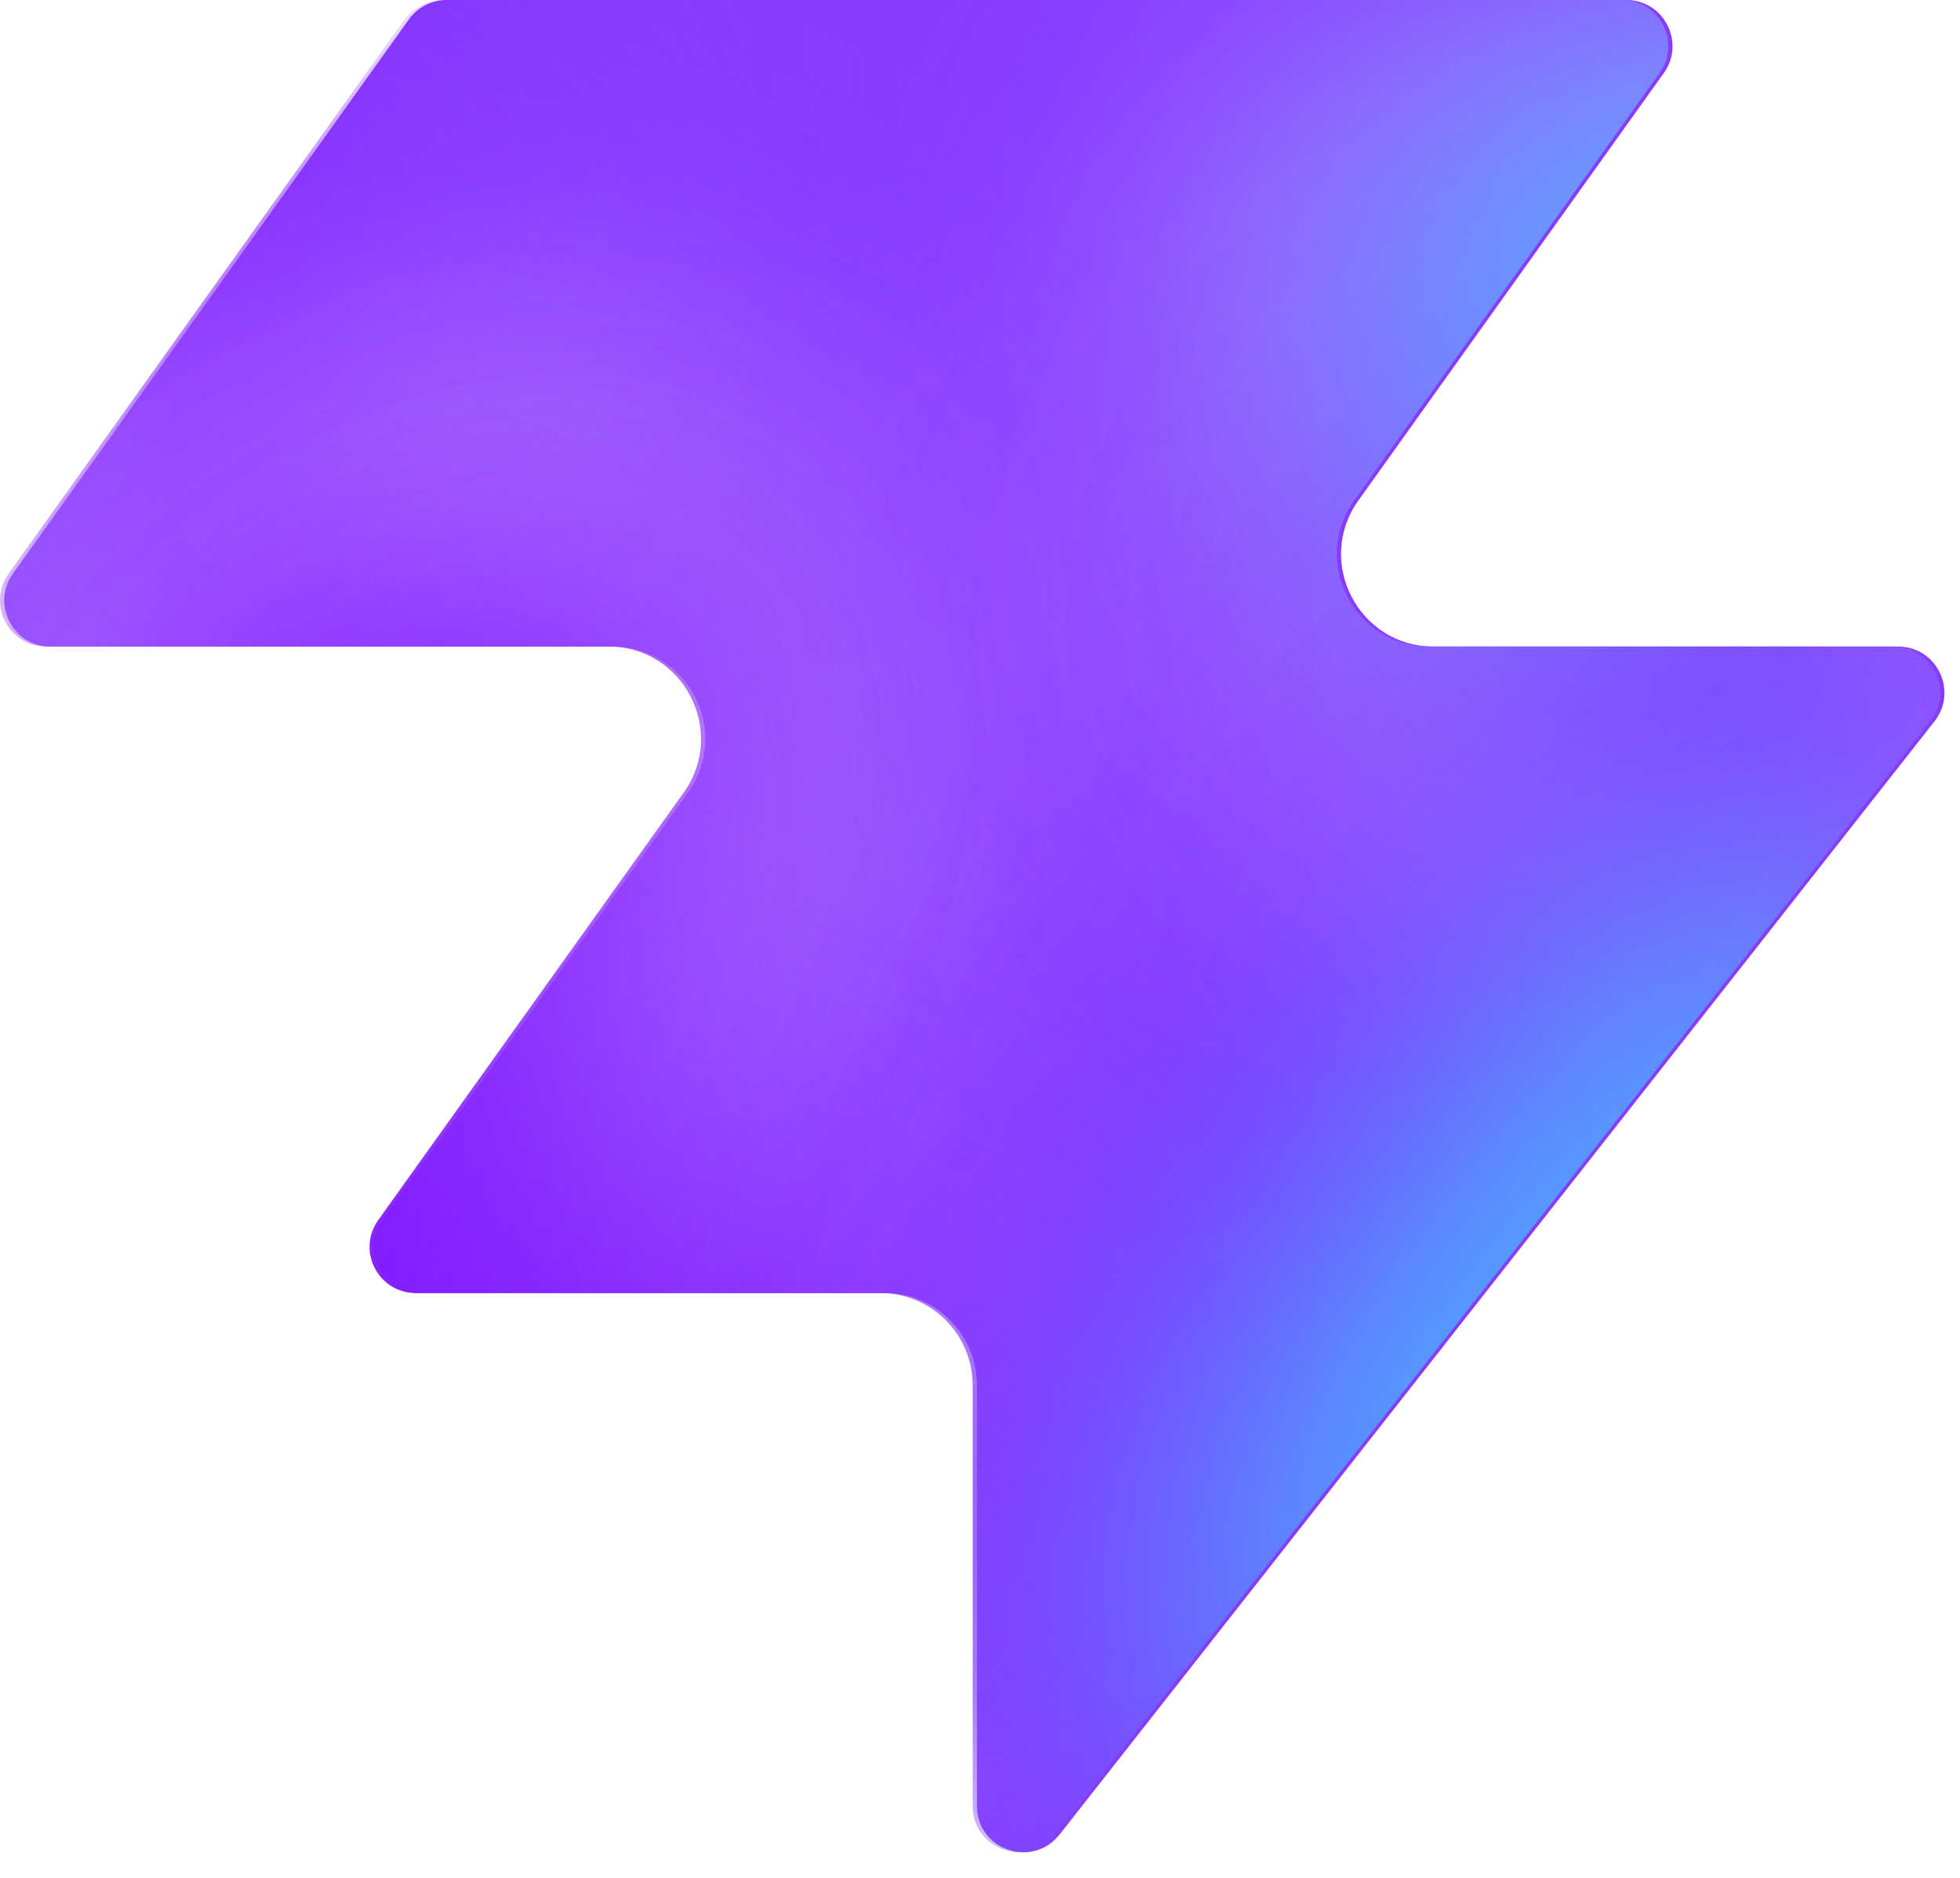
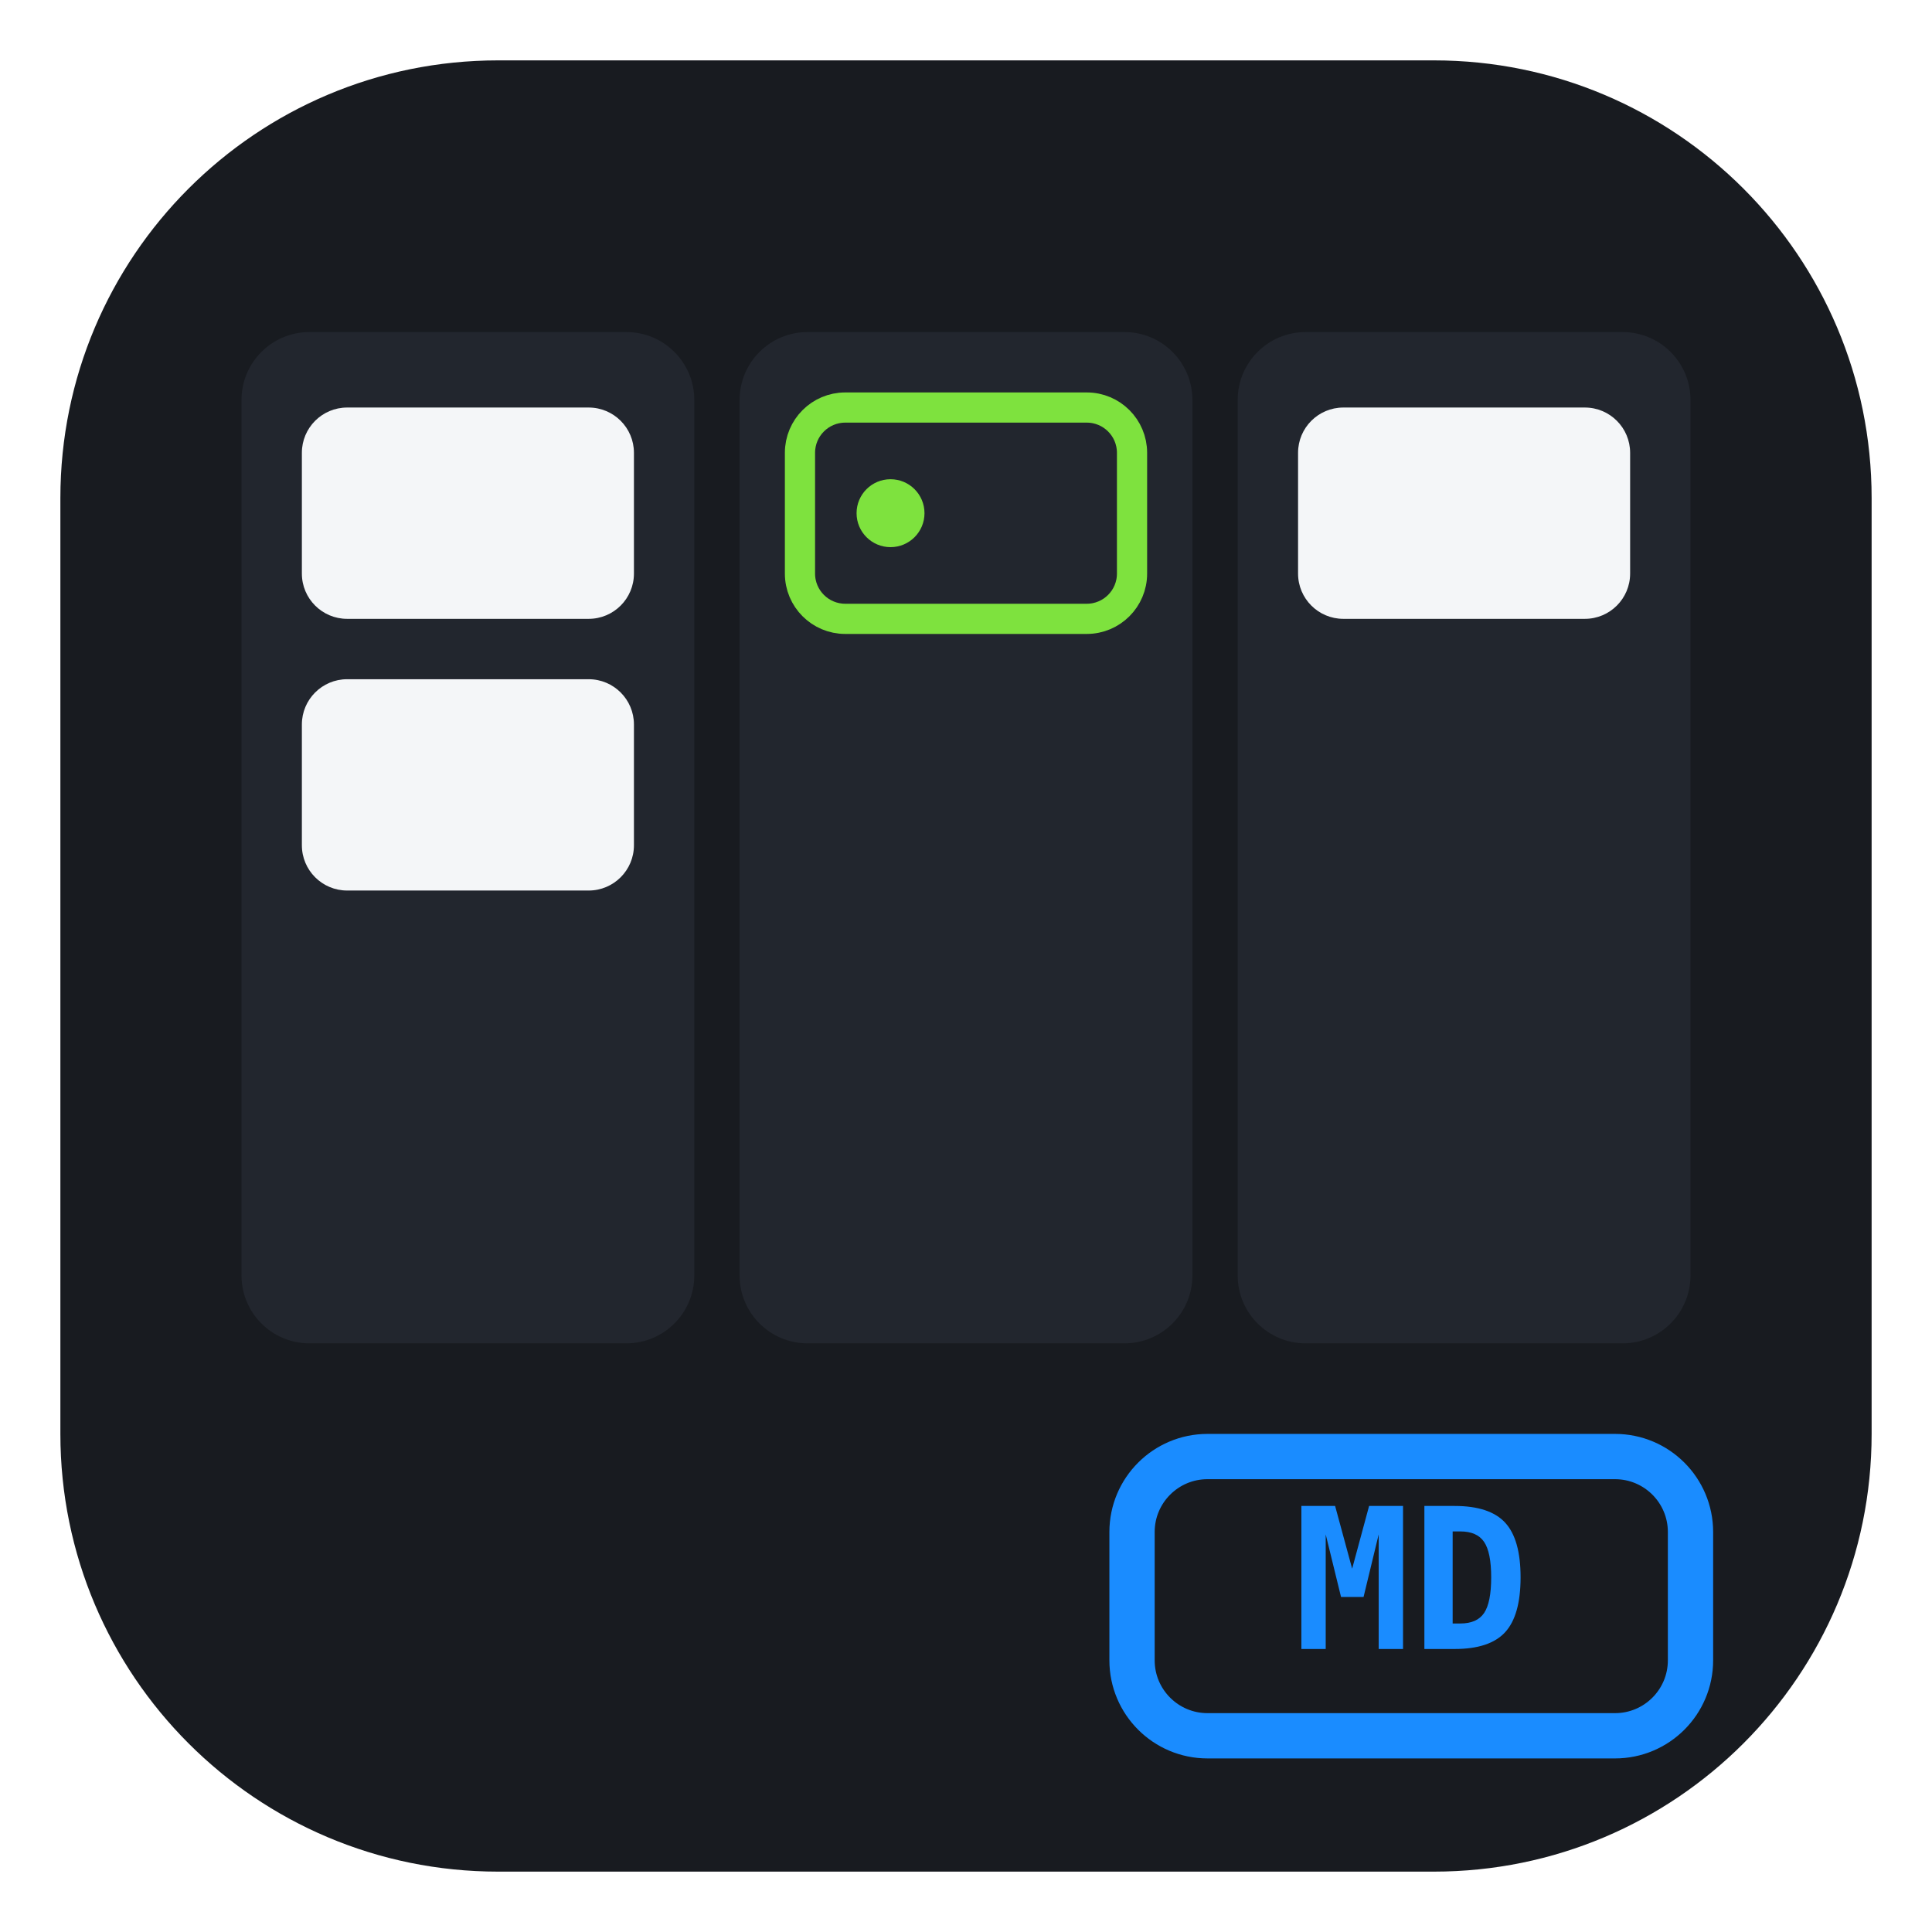
- <svg xmlns="http://www.w3.org/2000/svg" width="48" height="46" fill="none" viewBox="0 0 48 46">
-   <path fill="#863bff" d="M25.946 44.938c-.664.845-2.021.375-2.021-.698V33.937a2.26 2.26 0 0 0-2.262-2.262H10.287c-.92 0-1.456-1.04-.92-1.788l7.48-10.471c1.07-1.497 0-3.578-1.842-3.578H1.237c-.92 0-1.456-1.04-.92-1.788L10.013.474c.214-.297.556-.474.92-.474h28.894c.92 0 1.456 1.04.92 1.788l-7.48 10.471c-1.07 1.498 0 3.579 1.842 3.579h11.377c.943 0 1.473 1.088.89 1.83L25.947 44.94z" style="fill:#863bff;fill:color(display-p3 .525 .23 1);fill-opacity:1" />
-   <mask id="a" width="48" height="46" x="0" y="0" maskUnits="userSpaceOnUse" style="mask-type:alpha">
-     <path fill="#000" d="M25.842 44.938c-.664.844-2.021.375-2.021-.698V33.937a2.26 2.26 0 0 0-2.262-2.262H10.183c-.92 0-1.456-1.04-.92-1.788l7.48-10.471c1.07-1.498 0-3.579-1.842-3.579H1.133c-.92 0-1.456-1.04-.92-1.787L9.91.473c.214-.297.556-.474.92-.474h28.894c.92 0 1.456 1.04.92 1.788l-7.48 10.471c-1.07 1.498 0 3.578 1.842 3.578h11.377c.943 0 1.473 1.088.89 1.832L25.843 44.94z" style="fill:#000;fill-opacity:1" />
-   </mask>
-   <g mask="url(#a)">
-     <g filter="url(#b)">
-       <ellipse cx="5.508" cy="14.704" fill="#ede6ff" rx="5.508" ry="14.704" style="fill:#ede6ff;fill:color(display-p3 .927 .903 1);fill-opacity:1" transform="matrix(.00324 1 1 -.00324 -4.47 31.516)" />
-     </g>
-     <g filter="url(#c)">
-       <ellipse cx="10.399" cy="29.851" fill="#ede6ff" rx="10.399" ry="29.851" style="fill:#ede6ff;fill:color(display-p3 .927 .903 1);fill-opacity:1" transform="matrix(.00324 1 1 -.00324 -39.328 7.883)" />
-     </g>
-     <g filter="url(#d)">
-       <ellipse cx="5.508" cy="30.487" fill="#7e14ff" rx="5.508" ry="30.487" style="fill:#7e14ff;fill:color(display-p3 .492 .077 1);fill-opacity:1" transform="rotate(89.814 -25.913 -14.639)scale(1 -1)" />
-     </g>
-     <g filter="url(#e)">
-       <ellipse cx="5.508" cy="30.599" fill="#7e14ff" rx="5.508" ry="30.599" style="fill:#7e14ff;fill:color(display-p3 .492 .077 1);fill-opacity:1" transform="rotate(89.814 -32.644 -3.334)scale(1 -1)" />
-     </g>
-     <g filter="url(#f)">
-       <ellipse cx="5.508" cy="30.599" fill="#7e14ff" rx="5.508" ry="30.599" style="fill:#7e14ff;fill:color(display-p3 .492 .077 1);fill-opacity:1" transform="matrix(.00324 1 1 -.00324 -34.34 30.47)" />
-     </g>
-     <g filter="url(#g)">
-       <ellipse cx="14.072" cy="22.078" fill="#ede6ff" rx="14.072" ry="22.078" style="fill:#ede6ff;fill:color(display-p3 .927 .903 1);fill-opacity:1" transform="rotate(93.35 24.506 48.493)scale(-1 1)" />
-     </g>
-     <g filter="url(#h)">
-       <ellipse cx="3.47" cy="21.501" fill="#7e14ff" rx="3.47" ry="21.501" style="fill:#7e14ff;fill:color(display-p3 .492 .077 1);fill-opacity:1" transform="rotate(89.009 28.708 47.59)scale(-1 1)" />
-     </g>
-     <g filter="url(#i)">
-       <ellipse cx="3.47" cy="21.501" fill="#7e14ff" rx="3.47" ry="21.501" style="fill:#7e14ff;fill:color(display-p3 .492 .077 1);fill-opacity:1" transform="rotate(89.009 28.708 47.59)scale(-1 1)" />
-     </g>
-     <g filter="url(#j)">
-       <ellipse cx=".387" cy="8.972" fill="#7e14ff" rx="4.407" ry="29.108" style="fill:#7e14ff;fill:color(display-p3 .492 .077 1);fill-opacity:1" transform="rotate(39.51 .387 8.972)" />
-     </g>
-     <g filter="url(#k)">
-       <ellipse cx="47.523" cy="-6.092" fill="#7e14ff" rx="4.407" ry="29.108" style="fill:#7e14ff;fill:color(display-p3 .492 .077 1);fill-opacity:1" transform="rotate(37.892 47.523 -6.092)" />
-     </g>
-     <g filter="url(#l)">
-       <ellipse cx="41.412" cy="6.333" fill="#47bfff" rx="5.971" ry="9.665" style="fill:#47bfff;fill:color(display-p3 .28 .748 1);fill-opacity:1" transform="rotate(37.892 41.412 6.333)" />
-     </g>
-     <g filter="url(#m)">
-       <ellipse cx="-1.879" cy="38.332" fill="#7e14ff" rx="4.407" ry="29.108" style="fill:#7e14ff;fill:color(display-p3 .492 .077 1);fill-opacity:1" transform="rotate(37.892 -1.88 38.332)" />
-     </g>
-     <g filter="url(#n)">
-       <ellipse cx="-1.879" cy="38.332" fill="#7e14ff" rx="4.407" ry="29.108" style="fill:#7e14ff;fill:color(display-p3 .492 .077 1);fill-opacity:1" transform="rotate(37.892 -1.88 38.332)" />
-     </g>
-     <g filter="url(#o)">
-       <ellipse cx="35.651" cy="29.907" fill="#7e14ff" rx="4.407" ry="29.108" style="fill:#7e14ff;fill:color(display-p3 .492 .077 1);fill-opacity:1" transform="rotate(37.892 35.651 29.907)" />
-     </g>
-     <g filter="url(#p)">
-       <ellipse cx="38.418" cy="32.4" fill="#47bfff" rx="5.971" ry="15.297" style="fill:#47bfff;fill:color(display-p3 .28 .748 1);fill-opacity:1" transform="rotate(37.892 38.418 32.4)" />
-     </g>
+ <svg xmlns="http://www.w3.org/2000/svg" viewBox="0 0 1024 1024" width="1024" height="1024">
+   <rect x="32" y="32" width="960" height="960" rx="232" fill="#181b20" />
+   <g fill="#22262e">
+     <rect x="128" y="176" width="240" height="536" rx="36" />
+     <rect x="392" y="176" width="240" height="536" rx="36" />
+     <rect x="656" y="176" width="240" height="536" rx="36" />
  </g>
-   <defs>
-     <filter id="b" width="60.045" height="41.654" x="-19.77" y="16.149" color-interpolation-filters="sRGB" filterUnits="userSpaceOnUse">
-       <feFlood flood-opacity="0" result="BackgroundImageFix" />
-       <feBlend in="SourceGraphic" in2="BackgroundImageFix" result="shape" />
-       <feGaussianBlur result="effect1_foregroundBlur_2002_17158" stdDeviation="7.659" />
-     </filter>
-     <filter id="c" width="90.34" height="51.437" x="-54.613" y="-7.533" color-interpolation-filters="sRGB" filterUnits="userSpaceOnUse">
-       <feFlood flood-opacity="0" result="BackgroundImageFix" />
-       <feBlend in="SourceGraphic" in2="BackgroundImageFix" result="shape" />
-       <feGaussianBlur result="effect1_foregroundBlur_2002_17158" stdDeviation="7.659" />
-     </filter>
-     <filter id="d" width="79.355" height="29.4" x="-49.64" y="2.03" color-interpolation-filters="sRGB" filterUnits="userSpaceOnUse">
-       <feFlood flood-opacity="0" result="BackgroundImageFix" />
-       <feBlend in="SourceGraphic" in2="BackgroundImageFix" result="shape" />
-       <feGaussianBlur result="effect1_foregroundBlur_2002_17158" stdDeviation="4.596" />
-     </filter>
-     <filter id="e" width="79.579" height="29.4" x="-45.045" y="20.029" color-interpolation-filters="sRGB" filterUnits="userSpaceOnUse">
-       <feFlood flood-opacity="0" result="BackgroundImageFix" />
-       <feBlend in="SourceGraphic" in2="BackgroundImageFix" result="shape" />
-       <feGaussianBlur result="effect1_foregroundBlur_2002_17158" stdDeviation="4.596" />
-     </filter>
-     <filter id="f" width="79.579" height="29.4" x="-43.513" y="21.178" color-interpolation-filters="sRGB" filterUnits="userSpaceOnUse">
-       <feFlood flood-opacity="0" result="BackgroundImageFix" />
-       <feBlend in="SourceGraphic" in2="BackgroundImageFix" result="shape" />
-       <feGaussianBlur result="effect1_foregroundBlur_2002_17158" stdDeviation="4.596" />
-     </filter>
-     <filter id="g" width="74.749" height="58.852" x="15.756" y="-17.901" color-interpolation-filters="sRGB" filterUnits="userSpaceOnUse">
-       <feFlood flood-opacity="0" result="BackgroundImageFix" />
-       <feBlend in="SourceGraphic" in2="BackgroundImageFix" result="shape" />
-       <feGaussianBlur result="effect1_foregroundBlur_2002_17158" stdDeviation="7.659" />
-     </filter>
-     <filter id="h" width="61.377" height="25.362" x="23.548" y="2.284" color-interpolation-filters="sRGB" filterUnits="userSpaceOnUse">
-       <feFlood flood-opacity="0" result="BackgroundImageFix" />
-       <feBlend in="SourceGraphic" in2="BackgroundImageFix" result="shape" />
-       <feGaussianBlur result="effect1_foregroundBlur_2002_17158" stdDeviation="4.596" />
-     </filter>
-     <filter id="i" width="61.377" height="25.362" x="23.548" y="2.284" color-interpolation-filters="sRGB" filterUnits="userSpaceOnUse">
-       <feFlood flood-opacity="0" result="BackgroundImageFix" />
-       <feBlend in="SourceGraphic" in2="BackgroundImageFix" result="shape" />
-       <feGaussianBlur result="effect1_foregroundBlur_2002_17158" stdDeviation="4.596" />
-     </filter>
-     <filter id="j" width="56.045" height="63.649" x="-27.636" y="-22.853" color-interpolation-filters="sRGB" filterUnits="userSpaceOnUse">
-       <feFlood flood-opacity="0" result="BackgroundImageFix" />
-       <feBlend in="SourceGraphic" in2="BackgroundImageFix" result="shape" />
-       <feGaussianBlur result="effect1_foregroundBlur_2002_17158" stdDeviation="4.596" />
-     </filter>
-     <filter id="k" width="54.814" height="64.646" x="20.116" y="-38.415" color-interpolation-filters="sRGB" filterUnits="userSpaceOnUse">
-       <feFlood flood-opacity="0" result="BackgroundImageFix" />
-       <feBlend in="SourceGraphic" in2="BackgroundImageFix" result="shape" />
-       <feGaussianBlur result="effect1_foregroundBlur_2002_17158" stdDeviation="4.596" />
-     </filter>
-     <filter id="l" width="33.541" height="35.313" x="24.641" y="-11.323" color-interpolation-filters="sRGB" filterUnits="userSpaceOnUse">
-       <feFlood flood-opacity="0" result="BackgroundImageFix" />
-       <feBlend in="SourceGraphic" in2="BackgroundImageFix" result="shape" />
-       <feGaussianBlur result="effect1_foregroundBlur_2002_17158" stdDeviation="4.596" />
-     </filter>
-     <filter id="m" width="54.814" height="64.646" x="-29.286" y="6.009" color-interpolation-filters="sRGB" filterUnits="userSpaceOnUse">
-       <feFlood flood-opacity="0" result="BackgroundImageFix" />
-       <feBlend in="SourceGraphic" in2="BackgroundImageFix" result="shape" />
-       <feGaussianBlur result="effect1_foregroundBlur_2002_17158" stdDeviation="4.596" />
-     </filter>
-     <filter id="n" width="54.814" height="64.646" x="-29.286" y="6.009" color-interpolation-filters="sRGB" filterUnits="userSpaceOnUse">
-       <feFlood flood-opacity="0" result="BackgroundImageFix" />
-       <feBlend in="SourceGraphic" in2="BackgroundImageFix" result="shape" />
-       <feGaussianBlur result="effect1_foregroundBlur_2002_17158" stdDeviation="4.596" />
-     </filter>
-     <filter id="o" width="54.814" height="64.646" x="8.244" y="-2.416" color-interpolation-filters="sRGB" filterUnits="userSpaceOnUse">
-       <feFlood flood-opacity="0" result="BackgroundImageFix" />
-       <feBlend in="SourceGraphic" in2="BackgroundImageFix" result="shape" />
-       <feGaussianBlur result="effect1_foregroundBlur_2002_17158" stdDeviation="4.596" />
-     </filter>
-     <filter id="p" width="39.409" height="43.623" x="18.713" y="10.588" color-interpolation-filters="sRGB" filterUnits="userSpaceOnUse">
-       <feFlood flood-opacity="0" result="BackgroundImageFix" />
-       <feBlend in="SourceGraphic" in2="BackgroundImageFix" result="shape" />
-       <feGaussianBlur result="effect1_foregroundBlur_2002_17158" stdDeviation="4.596" />
-     </filter>
-   </defs>
+   <g fill="#f4f6f8">
+     <rect x="160" y="216" width="176" height="112" rx="24" />
+     <rect x="160" y="360" width="176" height="112" rx="24" />
+     <rect x="688" y="216" width="176" height="112" rx="24" />
+   </g>
+   <rect x="424" y="216" width="176" height="112" rx="24" fill="#22262e" stroke="#7ee23e" stroke-width="16" />
+   <circle cx="472" cy="272" r="18" fill="#7ee23e" />
+   <rect x="600" y="772" width="296" height="148" rx="40" fill="none" stroke="#1a8cff" stroke-width="24" />
+   <text x="748" y="874" font-family="ui-monospace, SFMono-Regular, Menlo, monospace" font-size="104" font-weight="700" fill="#1a8cff" text-anchor="middle">MD</text>
</svg>
